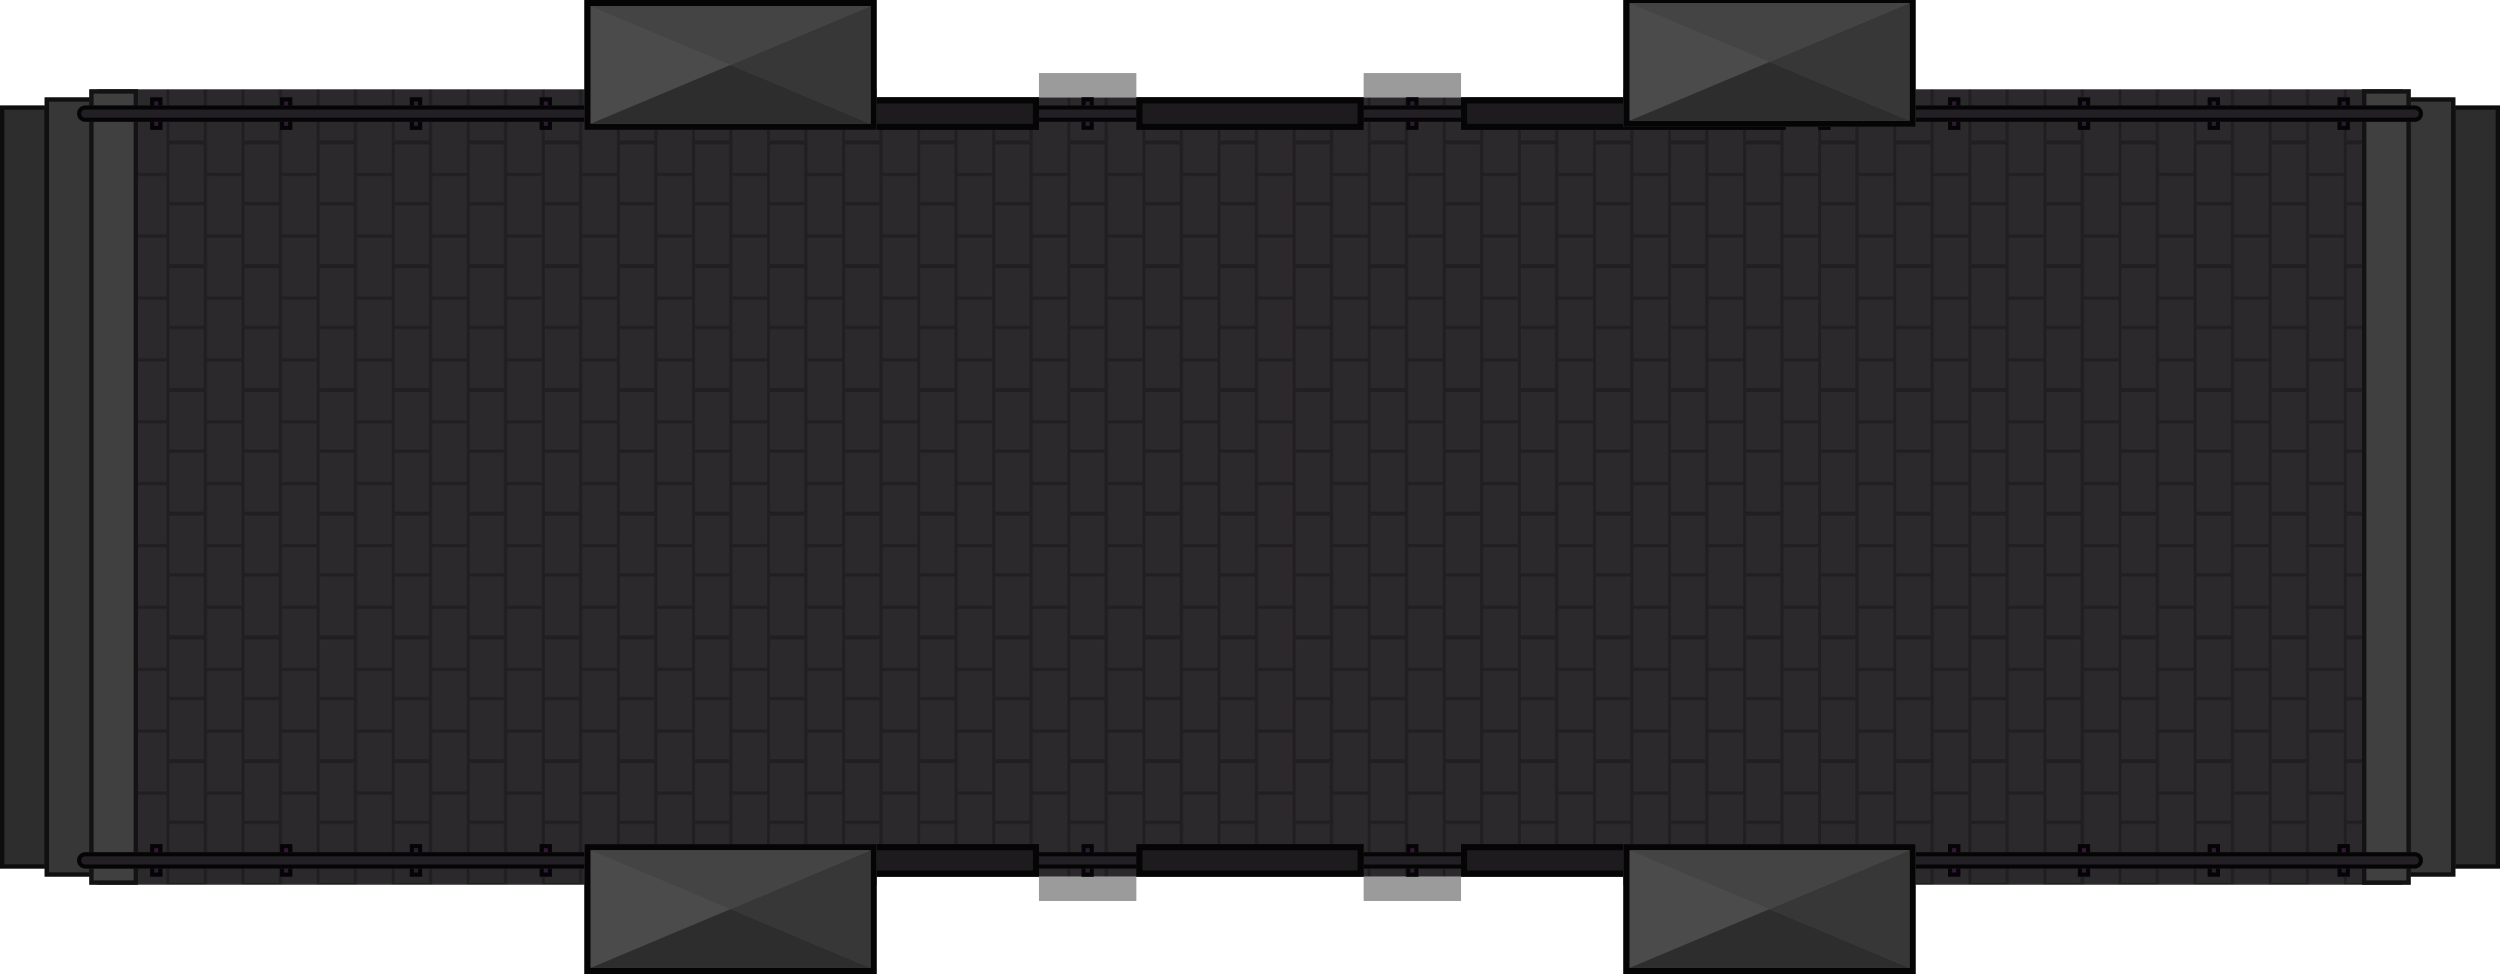
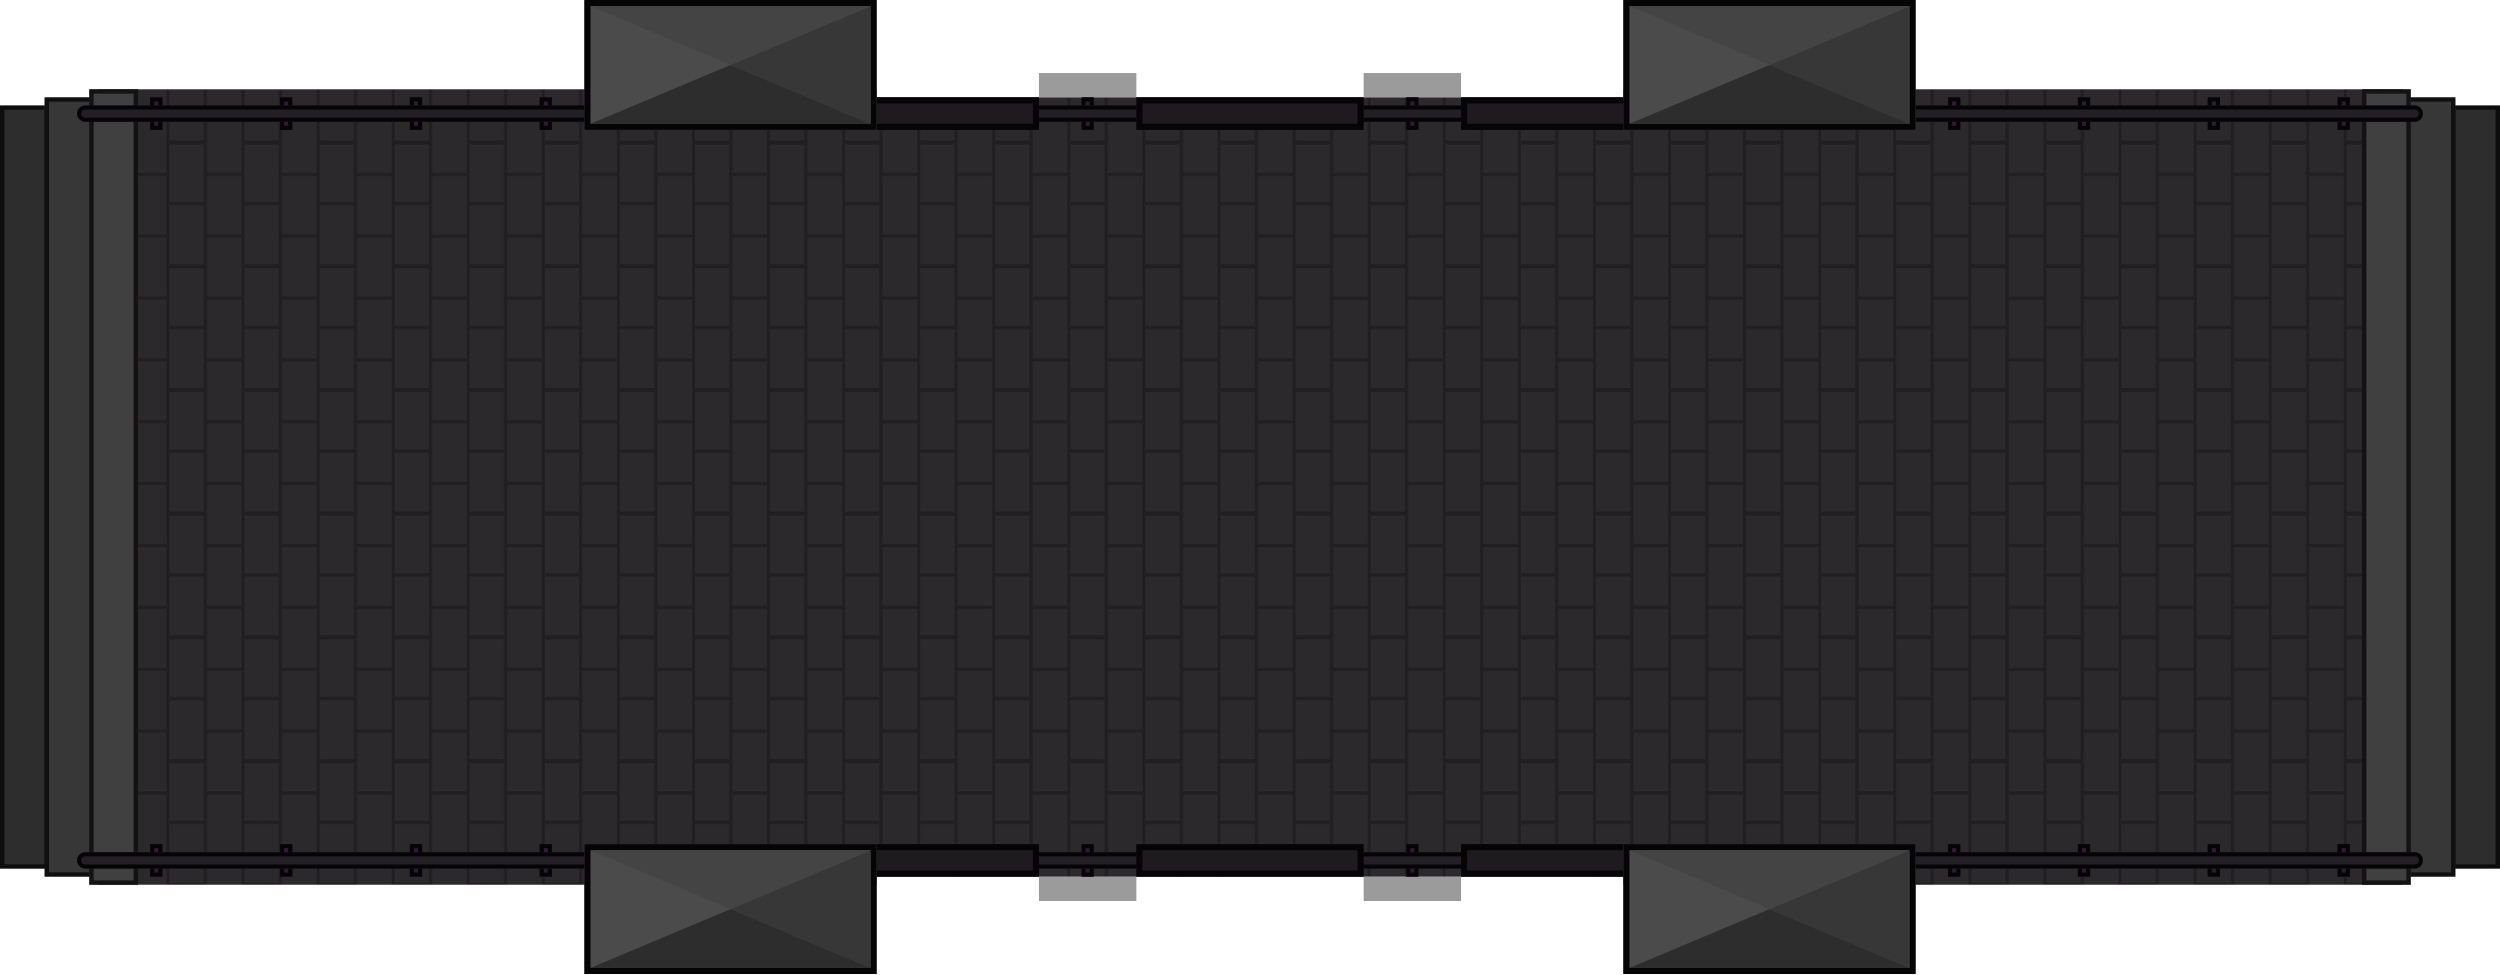
<svg xmlns="http://www.w3.org/2000/svg" width="2464" height="960" viewBox="0 0 651.934 254" version="1.1" id="svg201">
  <defs id="defs41">
    <clipPath id="e">
      <path fill="#302020" stroke-width="4.157" stroke-linecap="round" d="M67.733 76.2h3.175v8.467h-3.175z" id="path2" />
    </clipPath>
    <clipPath id="f">
      <rect y="95.25" x="249.299" height="4.233" width="33.744" rx="2.117" ry="2.117" fill="#1d1e1e" stroke-width="2.588" stroke-linecap="round" id="rect5" />
    </clipPath>
    <clipPath id="g">
      <path d="M169.333 93.133v8.467H254v-8.467zm194.734 0v8.468H406.4v-.001h42.333v-8.467zm-84.667 0v8.467h59.267v-8.467z" fill="#1d1e1e" stroke-width="3.241" id="path8" />
    </clipPath>
    <clipPath id="h">
      <path d="M22.225 27.516h165.1c1.173 0 2.117.944 2.117 2.117a2.112 2.112 0 0 1-2.116 2.116H22.225a2.112 2.112 0 0 1-2.117-2.116c0-1.173.944-2.117 2.117-2.117z" fill="#1d1e1e" stroke-width="4.673" stroke-linecap="round" id="path11" />
    </clipPath>
    <clipPath id="b">
      <path fill="#353737" stroke-width="4.626" d="M59.267 262.467H69.85V279.4H59.267z" id="path14" />
    </clipPath>
    <clipPath id="a">
      <path fill="#797e7e" stroke-width="1.014" d="M59.267 263.539h19.579v32.265H59.267z" id="path17" />
    </clipPath>
    <pattern patternUnits="userSpaceOnUse" width="74" height="121.948" patternTransform="matrix(.26458 0 0 .26458 82.55 263.539)" id="d">
      <g clip-path="url(#a)" transform="matrix(3.77953 0 0 3.77953 -224 -996.052)" fill="#2c292c" stroke="#050505" stroke-opacity=".278" id="g32">
        <path d="M59.267 262.996h20.108v32.808H59.267z" id="path20" />
        <path clip-path="url(#b)" stroke-width="1.588" d="M59.267 262.467H69.85V279.4H59.267z" id="path22" />
        <path clip-path="url(#b)" transform="translate(0 16.126)" stroke-width="1.588" d="M59.267 262.467H69.85V279.4H59.267z" id="path24" />
        <path transform="translate(9.79 8.467)" clip-path="url(#b)" stroke-width="1.588" d="M59.267 262.467H69.85V279.4H59.267z" id="path26" />
        <path clip-path="url(#b)" transform="translate(9.79 -7.673)" stroke-width="1.588" d="M59.267 262.467H69.85V279.4H59.267z" id="path28" />
        <path clip-path="url(#b)" transform="translate(9.79 24.606)" stroke-width="1.588" d="M59.267 262.467H69.85V279.4H59.267z" id="path30" />
      </g>
    </pattern>
    <clipPath id="i">
      <path d="M152.4 33.867h76.2V0h-76.2z" fill="#4f4f4f" stroke-width="2.493" stroke-linecap="round" id="path35" />
    </clipPath>
    <clipPath id="c">
      <path d="M12.7 230.717H0V23.283h12.699z" fill="#505050" stroke-width="5.238" id="path38" />
    </clipPath>
  </defs>
  <path clip-path="url(#c)" d="M12.7 230.717H0V23.283h12.699z" transform="matrix(1 0 0 .95918 0 5.184)" fill="#404040" stroke="#000" stroke-width="2.275" stroke-opacity=".706" id="path43" style="fill:#2d2d2d;fill-opacity:1" />
  <path d="M25.4 23.284v207.433h203.2V228.6h194.733v2.117h203.2V23.284h-203.2V25.4H228.6v-2.116z" fill="url(#d)" id="path45" />
  <path d="M296.334 25.4v-6.35h-25.4v6.35z" fill-opacity=".394" id="path47" />
  <path clip-path="url(#e)" transform="translate(214.313 -50.8)" fill="#311a36" stroke="#050505" stroke-width="2.117" stroke-linecap="round" d="M67.733 76.2h3.175v8.467h-3.175z" id="path49" />
  <rect transform="translate(16.934 -67.734)" ry="2.117" rx="2.117" width="33.744" height="4.233" x="249.299" y="95.25" clip-path="url(#f)" fill="#232025" stroke="#050505" stroke-width="2.117" stroke-linecap="round" id="rect51" />
  <path transform="translate(298.98 -50.8)" clip-path="url(#e)" fill="#311a36" stroke="#050505" stroke-width="2.117" stroke-linecap="round" d="M67.733 76.2h3.175v8.467h-3.175z" id="path53" />
  <rect clip-path="url(#f)" y="95.25" x="249.299" height="4.233" width="33.744" rx="2.117" ry="2.117" transform="translate(101.6 -67.734)" fill="#232025" stroke="#050505" stroke-width="2.117" stroke-linecap="round" id="rect55" />
  <path transform="rotate(180 218.81 152.4)" clip-path="url(#e)" fill="#311a36" stroke="#050505" stroke-width="2.117" stroke-linecap="round" d="M67.733 76.2h3.175v8.467h-3.175z" id="path57" />
  <rect clip-path="url(#f)" y="95.25" x="249.299" height="4.233" width="33.744" rx="2.117" ry="2.117" transform="rotate(180 317.5 160.867)" fill="#232025" stroke="#050505" stroke-width="2.117" stroke-linecap="round" id="rect59" />
  <path transform="rotate(180 176.477 152.4)" clip-path="url(#e)" fill="#311a36" stroke="#050505" stroke-width="2.117" stroke-linecap="round" d="M67.733 76.2h3.175v8.467h-3.175z" id="path61" />
  <rect ry="2.117" rx="2.117" width="33.744" height="4.233" x="249.299" y="95.25" clip-path="url(#f)" transform="rotate(180 275.167 160.867)" fill="#232025" stroke="#050505" stroke-width="2.117" stroke-linecap="round" id="rect63" />
  <path transform="translate(16.934 -67.734)" d="M169.333 93.133v8.467H254v-8.467zm194.734 0v8.468H406.4v-.001h42.333v-8.467zm-84.667 0v8.467h59.267v-8.467z" clip-path="url(#g)" fill="#1d1b1e" stroke="#050505" stroke-width="3.175" id="path65" />
  <path clip-path="url(#g)" d="M169.333 93.133v8.467H254v-8.467zm194.734 0v8.468H406.4v-.001h42.333v-8.467zm-84.667 0v8.467h59.267v-8.467z" transform="translate(16.933 127)" fill="#1d1b1e" stroke="#050505" stroke-width="3.175" id="path67" />
  <path d="M381 25.4v-6.35h-25.4v6.35zM296.333 234.95v-6.35h-25.4v6.35zM381 234.95v-6.35h-25.4v6.35z" fill-opacity=".394" id="path69" />
  <path clip-path="url(#e)" transform="translate(39.159 -50.8)" fill="#311a36" stroke="#050505" stroke-width="2.117" stroke-linecap="round" d="M67.733 76.2h3.175v8.467h-3.175z" id="path71" />
  <path clip-path="url(#e)" transform="translate(73.026 -50.8)" fill="#311a36" stroke="#050505" stroke-width="2.117" stroke-linecap="round" d="M67.733 76.2h3.175v8.467h-3.175z" id="path73" />
  <path transform="translate(39.159 -50.8)" clip-path="url(#e)" fill="#311a36" stroke="#050505" stroke-width="2.117" stroke-linecap="round" d="M67.733 76.2h3.175v8.467h-3.175z" id="path75" />
  <path transform="translate(73.026 -50.8)" clip-path="url(#e)" fill="#311a36" stroke="#050505" stroke-width="2.117" stroke-linecap="round" d="M67.733 76.2h3.175v8.467h-3.175z" id="path77" />
  <path transform="translate(-28.575 -50.8)" clip-path="url(#e)" fill="#311a36" stroke="#050505" stroke-width="2.117" stroke-linecap="round" d="M67.733 76.2h3.175v8.467h-3.175z" id="path79" />
  <path transform="translate(5.292 -50.8)" clip-path="url(#e)" fill="#311a36" stroke="#050505" stroke-width="2.117" stroke-linecap="round" d="M67.733 76.2h3.175v8.467h-3.175z" id="path81" />
  <path clip-path="url(#e)" transform="translate(-28.575 -50.8)" fill="#311a36" stroke="#050505" stroke-width="2.117" stroke-linecap="round" d="M67.733 76.2h3.175v8.467h-3.175z" id="path83" />
  <path clip-path="url(#e)" transform="translate(5.292 -50.8)" fill="#311a36" stroke="#050505" stroke-width="2.117" stroke-linecap="round" d="M67.733 76.2h3.175v8.467h-3.175z" id="path85" />
  <path transform="translate(39.159 143.933)" clip-path="url(#e)" fill="#311a36" stroke="#050505" stroke-width="2.117" stroke-linecap="round" d="M67.733 76.2h3.175v8.467h-3.175z" id="path87" />
  <path transform="translate(73.026 143.933)" clip-path="url(#e)" fill="#311a36" stroke="#050505" stroke-width="2.117" stroke-linecap="round" d="M67.733 76.2h3.175v8.467h-3.175z" id="path89" />
  <path transform="translate(106.892 143.933)" clip-path="url(#e)" fill="#311a36" stroke="#050505" stroke-width="2.117" stroke-linecap="round" d="M67.733 76.2h3.175v8.467h-3.175z" id="path91" />
  <path clip-path="url(#e)" transform="translate(39.159 143.933)" fill="#311a36" stroke="#050505" stroke-width="2.117" stroke-linecap="round" d="M67.733 76.2h3.175v8.467h-3.175z" id="path93" />
  <path clip-path="url(#e)" transform="translate(73.026 143.933)" fill="#311a36" stroke="#050505" stroke-width="2.117" stroke-linecap="round" d="M67.733 76.2h3.175v8.467h-3.175z" id="path95" />
  <path clip-path="url(#e)" transform="translate(106.892 143.933)" fill="#311a36" stroke="#050505" stroke-width="2.117" stroke-linecap="round" d="M67.733 76.2h3.175v8.467h-3.175z" id="path97" />
  <path clip-path="url(#e)" transform="translate(-28.575 143.933)" fill="#311a36" stroke="#050505" stroke-width="2.117" stroke-linecap="round" d="M67.733 76.2h3.175v8.467h-3.175z" id="path99" />
  <path clip-path="url(#e)" transform="translate(5.292 143.933)" fill="#311a36" stroke="#050505" stroke-width="2.117" stroke-linecap="round" d="M67.733 76.2h3.175v8.467h-3.175z" id="path101" />
  <path transform="translate(-28.575 143.933)" clip-path="url(#e)" fill="#311a36" stroke="#050505" stroke-width="2.117" stroke-linecap="round" d="M67.733 76.2h3.175v8.467h-3.175z" id="path103" />
  <path transform="translate(5.292 143.933)" clip-path="url(#e)" fill="#311a36" stroke="#050505" stroke-width="2.117" stroke-linecap="round" d="M67.733 76.2h3.175v8.467h-3.175z" id="path105" />
  <path transform="rotate(180 306.388 152.4)" clip-path="url(#e)" fill="#311a36" stroke="#050505" stroke-width="2.117" stroke-linecap="round" d="M67.733 76.2h3.175v8.467h-3.175z" id="path107" />
  <path transform="rotate(180 289.454 152.4)" clip-path="url(#e)" fill="#311a36" stroke="#050505" stroke-width="2.117" stroke-linecap="round" d="M67.733 76.2h3.175v8.467h-3.175z" id="path109" />
  <path transform="rotate(180 272.52 152.4)" clip-path="url(#e)" fill="#311a36" stroke="#050505" stroke-width="2.117" stroke-linecap="round" d="M67.733 76.2h3.175v8.467h-3.175z" id="path111" />
  <path clip-path="url(#e)" transform="rotate(180 306.388 152.4)" fill="#311a36" stroke="#050505" stroke-width="2.117" stroke-linecap="round" d="M67.733 76.2h3.175v8.467h-3.175z" id="path113" />
  <path clip-path="url(#e)" transform="rotate(180 289.454 152.4)" fill="#311a36" stroke="#050505" stroke-width="2.117" stroke-linecap="round" d="M67.733 76.2h3.175v8.467h-3.175z" id="path115" />
  <path clip-path="url(#e)" transform="rotate(180 272.52 152.4)" fill="#311a36" stroke="#050505" stroke-width="2.117" stroke-linecap="round" d="M67.733 76.2h3.175v8.467h-3.175z" id="path117" />
  <path clip-path="url(#e)" transform="rotate(180 340.255 152.4)" fill="#311a36" stroke="#050505" stroke-width="2.117" stroke-linecap="round" d="M67.733 76.2h3.175v8.467h-3.175z" id="path119" />
  <path clip-path="url(#e)" transform="rotate(180 323.321 152.4)" fill="#311a36" stroke="#050505" stroke-width="2.117" stroke-linecap="round" d="M67.733 76.2h3.175v8.467h-3.175z" id="path121" />
  <path transform="rotate(180 340.255 152.4)" clip-path="url(#e)" fill="#311a36" stroke="#050505" stroke-width="2.117" stroke-linecap="round" d="M67.733 76.2h3.175v8.467h-3.175z" id="path123" />
  <path transform="rotate(180 323.321 152.4)" clip-path="url(#e)" fill="#311a36" stroke="#050505" stroke-width="2.117" stroke-linecap="round" d="M67.733 76.2h3.175v8.467h-3.175z" id="path125" />
  <path clip-path="url(#e)" transform="rotate(180 306.388 55.033)" fill="#311a36" stroke="#050505" stroke-width="2.117" stroke-linecap="round" d="M67.733 76.2h3.175v8.467h-3.175z" id="path127" />
  <path clip-path="url(#e)" transform="rotate(180 289.454 55.033)" fill="#311a36" stroke="#050505" stroke-width="2.117" stroke-linecap="round" d="M67.733 76.2h3.175v8.467h-3.175z" id="path129" />
  <path clip-path="url(#e)" transform="rotate(180 272.52 55.033)" fill="#311a36" stroke="#050505" stroke-width="2.117" stroke-linecap="round" d="M67.733 76.2h3.175v8.467h-3.175z" id="path131" />
  <path transform="rotate(180 306.388 55.033)" clip-path="url(#e)" fill="#311a36" stroke="#050505" stroke-width="2.117" stroke-linecap="round" d="M67.733 76.2h3.175v8.467h-3.175z" id="path133" />
  <path transform="rotate(180 289.454 55.033)" clip-path="url(#e)" fill="#311a36" stroke="#050505" stroke-width="2.117" stroke-linecap="round" d="M67.733 76.2h3.175v8.467h-3.175z" id="path135" />
  <path transform="rotate(180 272.52 55.033)" clip-path="url(#e)" fill="#311a36" stroke="#050505" stroke-width="2.117" stroke-linecap="round" d="M67.733 76.2h3.175v8.467h-3.175z" id="path137" />
  <path transform="rotate(180 340.255 55.033)" clip-path="url(#e)" fill="#311a36" stroke="#050505" stroke-width="2.117" stroke-linecap="round" d="M67.733 76.2h3.175v8.467h-3.175z" id="path139" />
  <path transform="rotate(180 323.321 55.033)" clip-path="url(#e)" fill="#311a36" stroke="#050505" stroke-width="2.117" stroke-linecap="round" d="M67.733 76.2h3.175v8.467h-3.175z" id="path141" />
  <path clip-path="url(#e)" transform="rotate(180 340.255 55.033)" fill="#311a36" stroke="#050505" stroke-width="2.117" stroke-linecap="round" d="M67.733 76.2h3.175v8.467h-3.175z" id="path143" />
  <path clip-path="url(#e)" transform="rotate(180 323.321 55.033)" fill="#311a36" stroke="#050505" stroke-width="2.117" stroke-linecap="round" d="M67.733 76.2h3.175v8.467h-3.175z" id="path145" />
  <path d="M12.7 230.717H0V23.283h12.699z" clip-path="url(#c)" transform="matrix(1 0 0 .9796 11.642 2.592)" fill="#373737" stroke="#000" stroke-width="2.275" stroke-opacity=".706" id="path147" />
  <path transform="translate(23.283)" clip-path="url(#c)" d="M12.7 230.717H0V23.283h12.699z" fill="#2d2d2d" stroke="#000" stroke-width="2.275" stroke-opacity=".706" id="path149" style="fill:#404040;fill-opacity:1" />
  <path d="M22.225 27.516h165.1c1.173 0 2.117.944 2.117 2.117a2.112 2.112 0 0 1-2.116 2.116H22.225a2.112 2.112 0 0 1-2.117-2.116c0-1.173.944-2.117 2.117-2.117z" clip-path="url(#h)" fill="#232025" stroke="#050505" stroke-width="2.117" stroke-linecap="round" id="path151" />
  <path clip-path="url(#h)" d="M22.225 27.516h165.1c1.173 0 2.117.944 2.117 2.117a2.112 2.112 0 0 1-2.116 2.116H22.225a2.112 2.112 0 0 1-2.117-2.116c0-1.173.944-2.117 2.117-2.117z" transform="translate(0 194.734)" fill="#232025" stroke="#050505" stroke-width="2.117" stroke-linecap="round" id="path153" />
  <path d="M12.7 230.717H0V23.283h12.699z" clip-path="url(#c)" transform="matrix(-1 0 0 -.95918 651.934 248.816)" fill="#404040" stroke="#000" stroke-width="2.275" stroke-opacity=".706" id="path155" style="fill:#2d2d2d;fill-opacity:1" />
  <path transform="matrix(-1 0 0 -.9796 640.292 251.408)" clip-path="url(#c)" d="M12.7 230.717H0V23.283h12.699z" fill="#373737" stroke="#000" stroke-width="2.275" stroke-opacity=".706" id="path157" />
  <path d="M12.7 230.717H0V23.283h12.699z" clip-path="url(#c)" transform="rotate(180 314.325 127)" fill="#2d2d2d" stroke="#000" stroke-width="2.275" stroke-opacity=".706" id="path159" style="fill:#404040;fill-opacity:1" />
  <path clip-path="url(#h)" d="M22.225 27.516h165.1c1.173 0 2.117.944 2.117 2.117a2.112 2.112 0 0 1-2.116 2.116H22.225a2.112 2.112 0 0 1-2.117-2.116c0-1.173.944-2.117 2.117-2.117z" transform="translate(442.383)" fill="#232025" stroke="#050505" stroke-width="2.117" stroke-linecap="round" id="path161" />
  <path transform="translate(442.383 194.734)" d="M22.225 27.516h165.1c1.173 0 2.117.944 2.117 2.117a2.112 2.112 0 0 1-2.116 2.116H22.225a2.112 2.112 0 0 1-2.117-2.116c0-1.173.944-2.117 2.117-2.117z" clip-path="url(#h)" fill="#232025" stroke="#050505" stroke-width="2.117" stroke-linecap="round" id="path163" />
-   <path clip-path="url(#i)" d="M152.4 33.867h76.2V0h-76.2z" transform="translate(0 220.133)" fill="#4b4b4b" stroke="#050505" stroke-width="3.175" stroke-linecap="round" id="path165" />
-   <path d="M227.013 252.413L190.5 237.067l36.513-15.346z" fill="#373737" id="path167" />
-   <path d="M153.988 252.413l36.512-15.346 36.513 15.346z" fill="#2d2d2d" id="path169" />
-   <path d="M227.013 221.72L190.5 237.068l-36.512-15.346z" fill="#444" id="path171" />
-   <path clip-path="url(#i)" d="M152.4 33.867h76.2V0h-76.2z" transform="translate(270.933 220.133)" fill="#4b4b4b" stroke="#050505" stroke-width="3.175" stroke-linecap="round" id="path173" />
-   <path d="M497.946 252.413l-36.513-15.346 36.513-15.346z" fill="#373737" id="path175" />
-   <path d="M424.92 252.413l36.513-15.346 36.513 15.346z" fill="#2d2d2d" id="path177" />
-   <path d="M497.946 221.72l-36.513 15.347-36.512-15.346z" fill="#444" id="path179" />
-   <g id="g189">
-     <path transform="translate(270.933 -.794)" d="M152.4 33.867h76.2V0h-76.2z" clip-path="url(#i)" fill="#4b4b4b" stroke="#050505" stroke-width="3.175" stroke-linecap="round" id="path181" />
-     <path d="M497.946 31.485L461.433 16.14 497.946.794z" fill="#373737" id="path183" />
-     <path d="M424.92 31.485l36.513-15.345 36.513 15.345z" fill="#2d2d2d" id="path185" />
-     <path d="M497.946.794L461.433 16.14 424.921.794z" fill="#444" id="path187" />
+   <g id="g2">
+     <path clip-path="url(#i)" d="M152.4 33.867h76.2V0h-76.2z" transform="translate(0 220.133)" fill="#4b4b4b" stroke="#050505" stroke-width="3.175" stroke-linecap="round" id="path165" />
+     <path d="M227.013 252.413L190.5 237.067l36.513-15.346z" fill="#373737" id="path167" />
+     <path d="M153.988 252.413l36.512-15.346 36.513 15.346z" fill="#2d2d2d" id="path169" />
+     <path d="M227.013 221.72L190.5 237.068l-36.512-15.346z" fill="#444" id="path171" />
+   </g>
+   <g id="g1">
+     <path clip-path="url(#i)" d="M152.4 33.867h76.2V0h-76.2z" transform="translate(270.933 220.133)" fill="#4b4b4b" stroke="#050505" stroke-width="3.175" stroke-linecap="round" id="path173" />
+     <path d="M497.946 252.413l-36.513-15.346 36.513-15.346z" fill="#373737" id="path175" />
+     <path d="M424.92 252.413l36.513-15.346 36.513 15.346z" fill="#2d2d2d" id="path177" />
+     <path d="M497.946 221.72l-36.513 15.347-36.512-15.346z" fill="#444" id="path179" />
+   </g>
+   <g id="g189" transform="translate(0,0.794)">
+     <path transform="translate(270.933,-0.794)" d="m 152.4,33.867 h 76.2 V 0 h -76.2 z" clip-path="url(#i)" fill="#4b4b4b" stroke="#050505" stroke-width="3.175" stroke-linecap="round" id="path181" />
+     <path d="M 497.946,31.485 461.433,16.14 497.946,0.794 Z" fill="#373737" id="path183" />
+     <path d="M 424.92,31.485 461.433,16.14 497.946,31.485 Z" fill="#2d2d2d" id="path185" />
+     <path d="M 497.946,0.794 461.433,16.14 424.921,0.794 Z" fill="#444444" id="path187" />
  </g>
  <g id="g199">
    <path clip-path="url(#i)" d="M152.4 33.867h76.2V0h-76.2z" fill="#4b4b4b" stroke="#050505" stroke-width="3.175" stroke-linecap="round" id="path191" />
    <path d="M227.013 32.28L190.5 16.932l36.513-15.346z" fill="#373737" id="path193" />
    <path d="M153.988 32.28L190.5 16.932l36.513 15.346z" fill="#2d2d2d" id="path195" />
    <path d="M227.013 1.588L190.5 16.933 153.988 1.588z" fill="#444" id="path197" />
  </g>
</svg>
